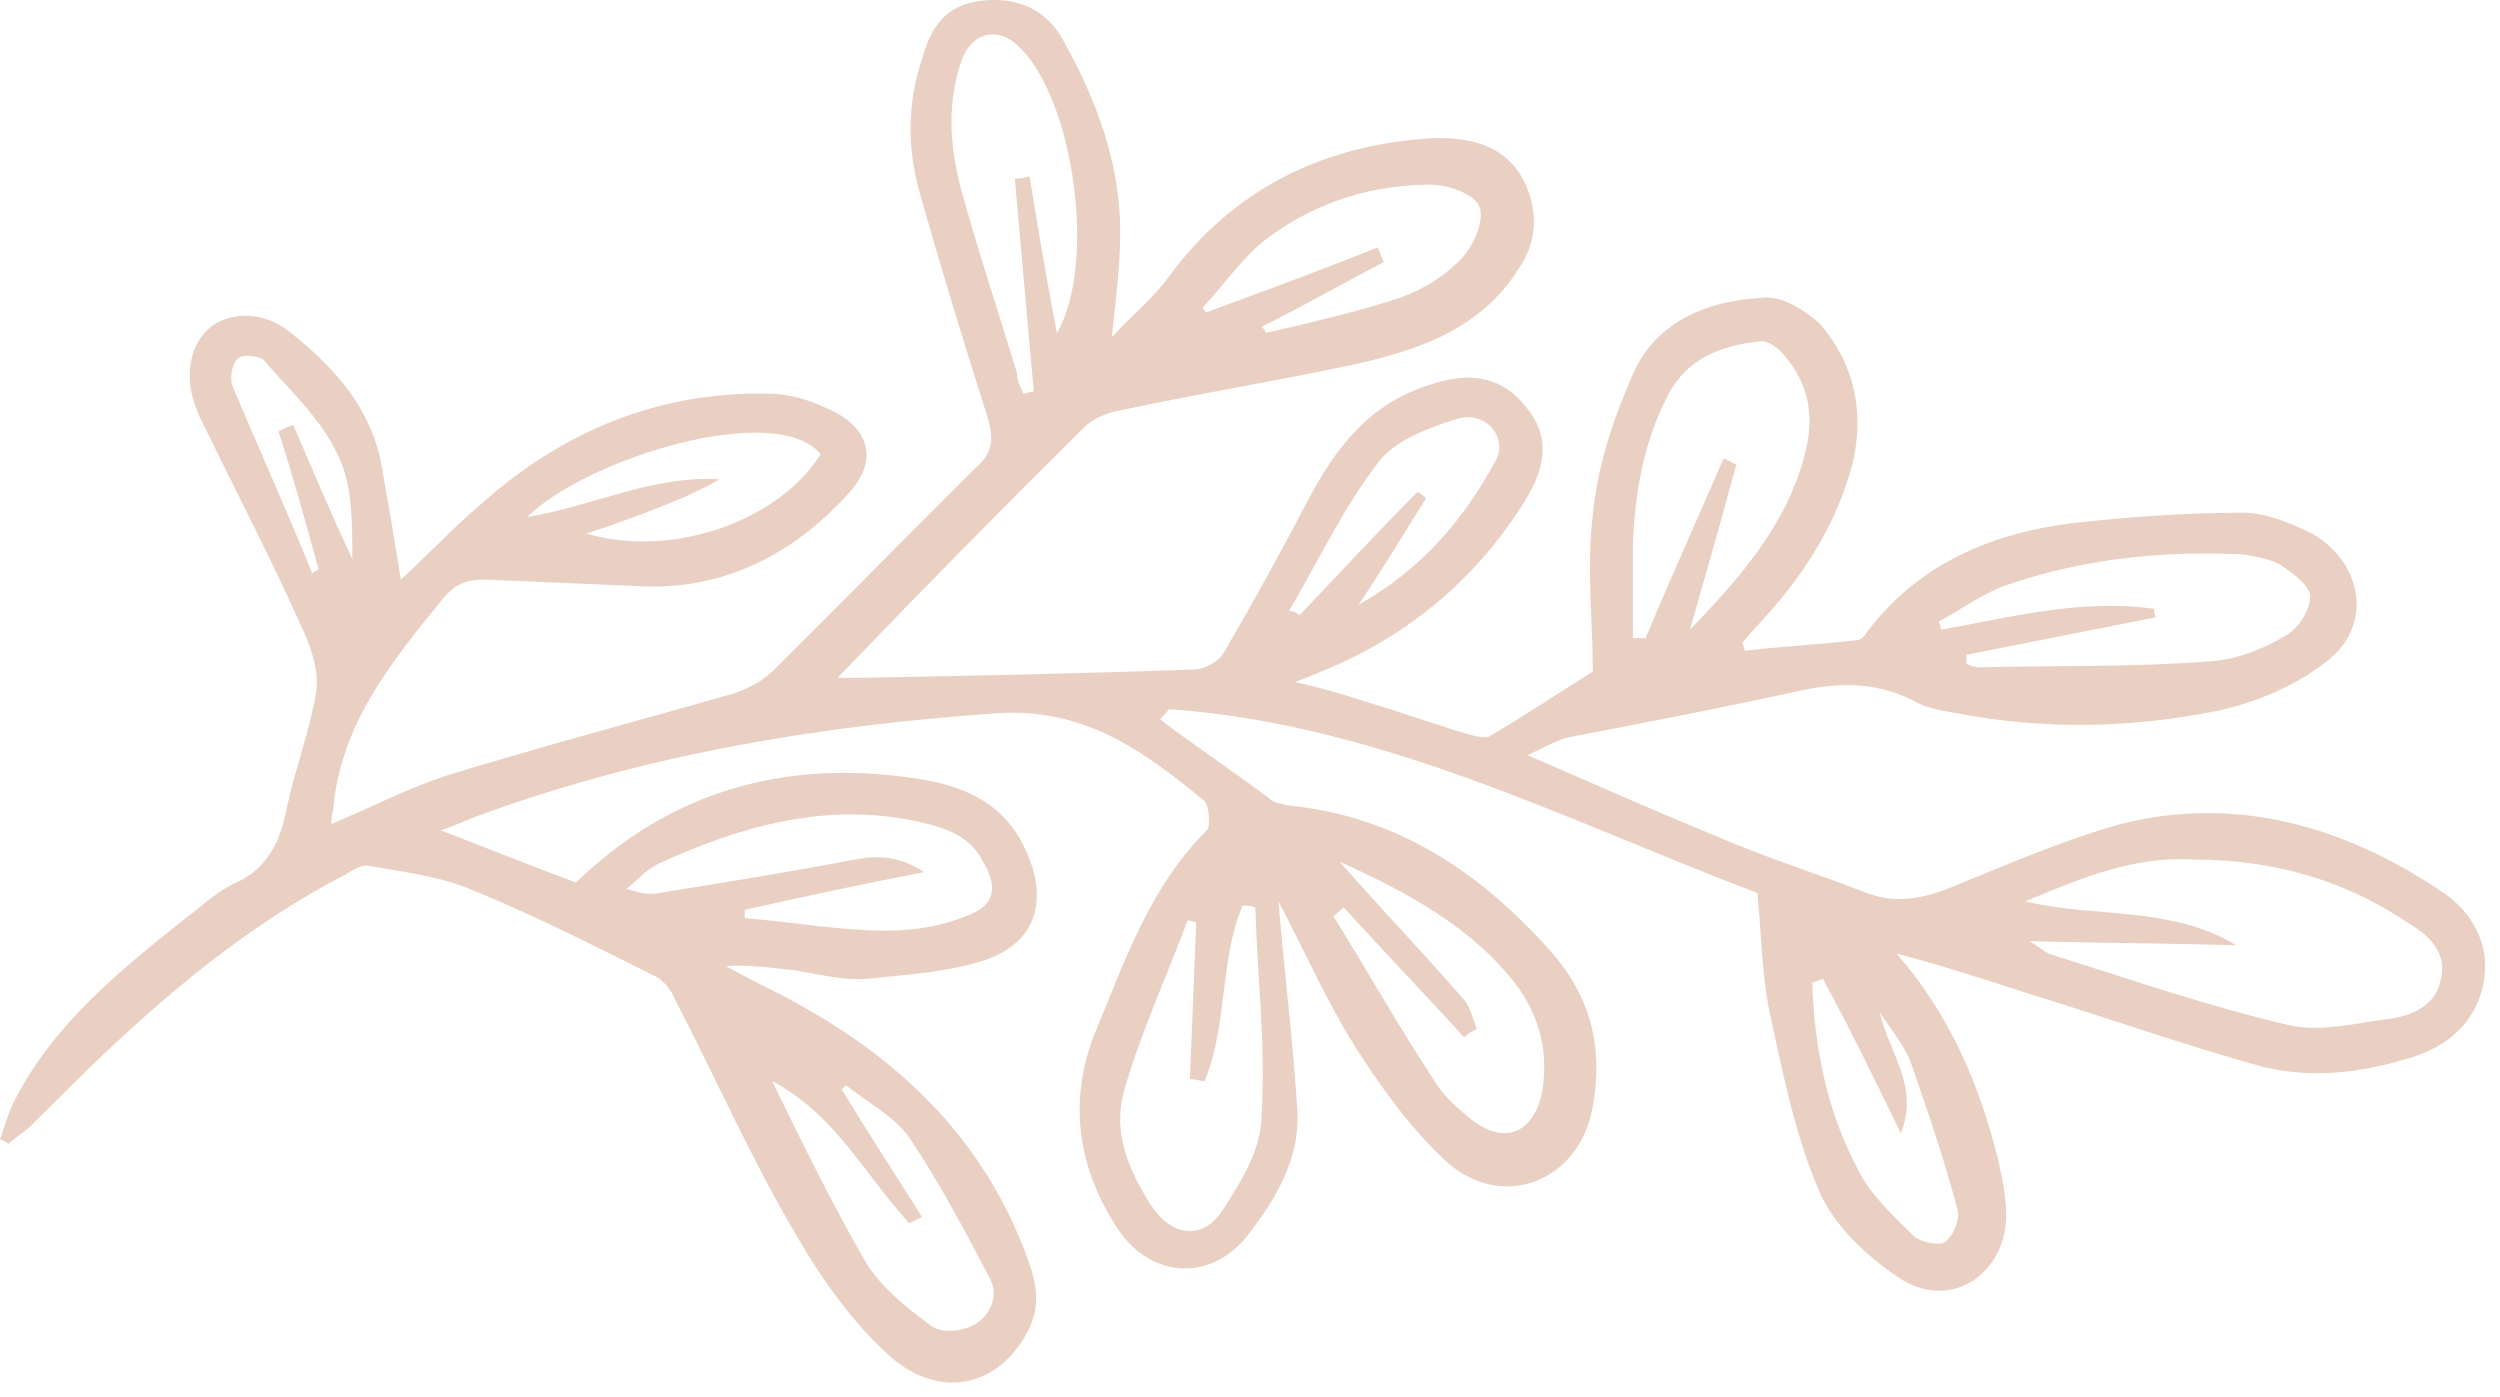
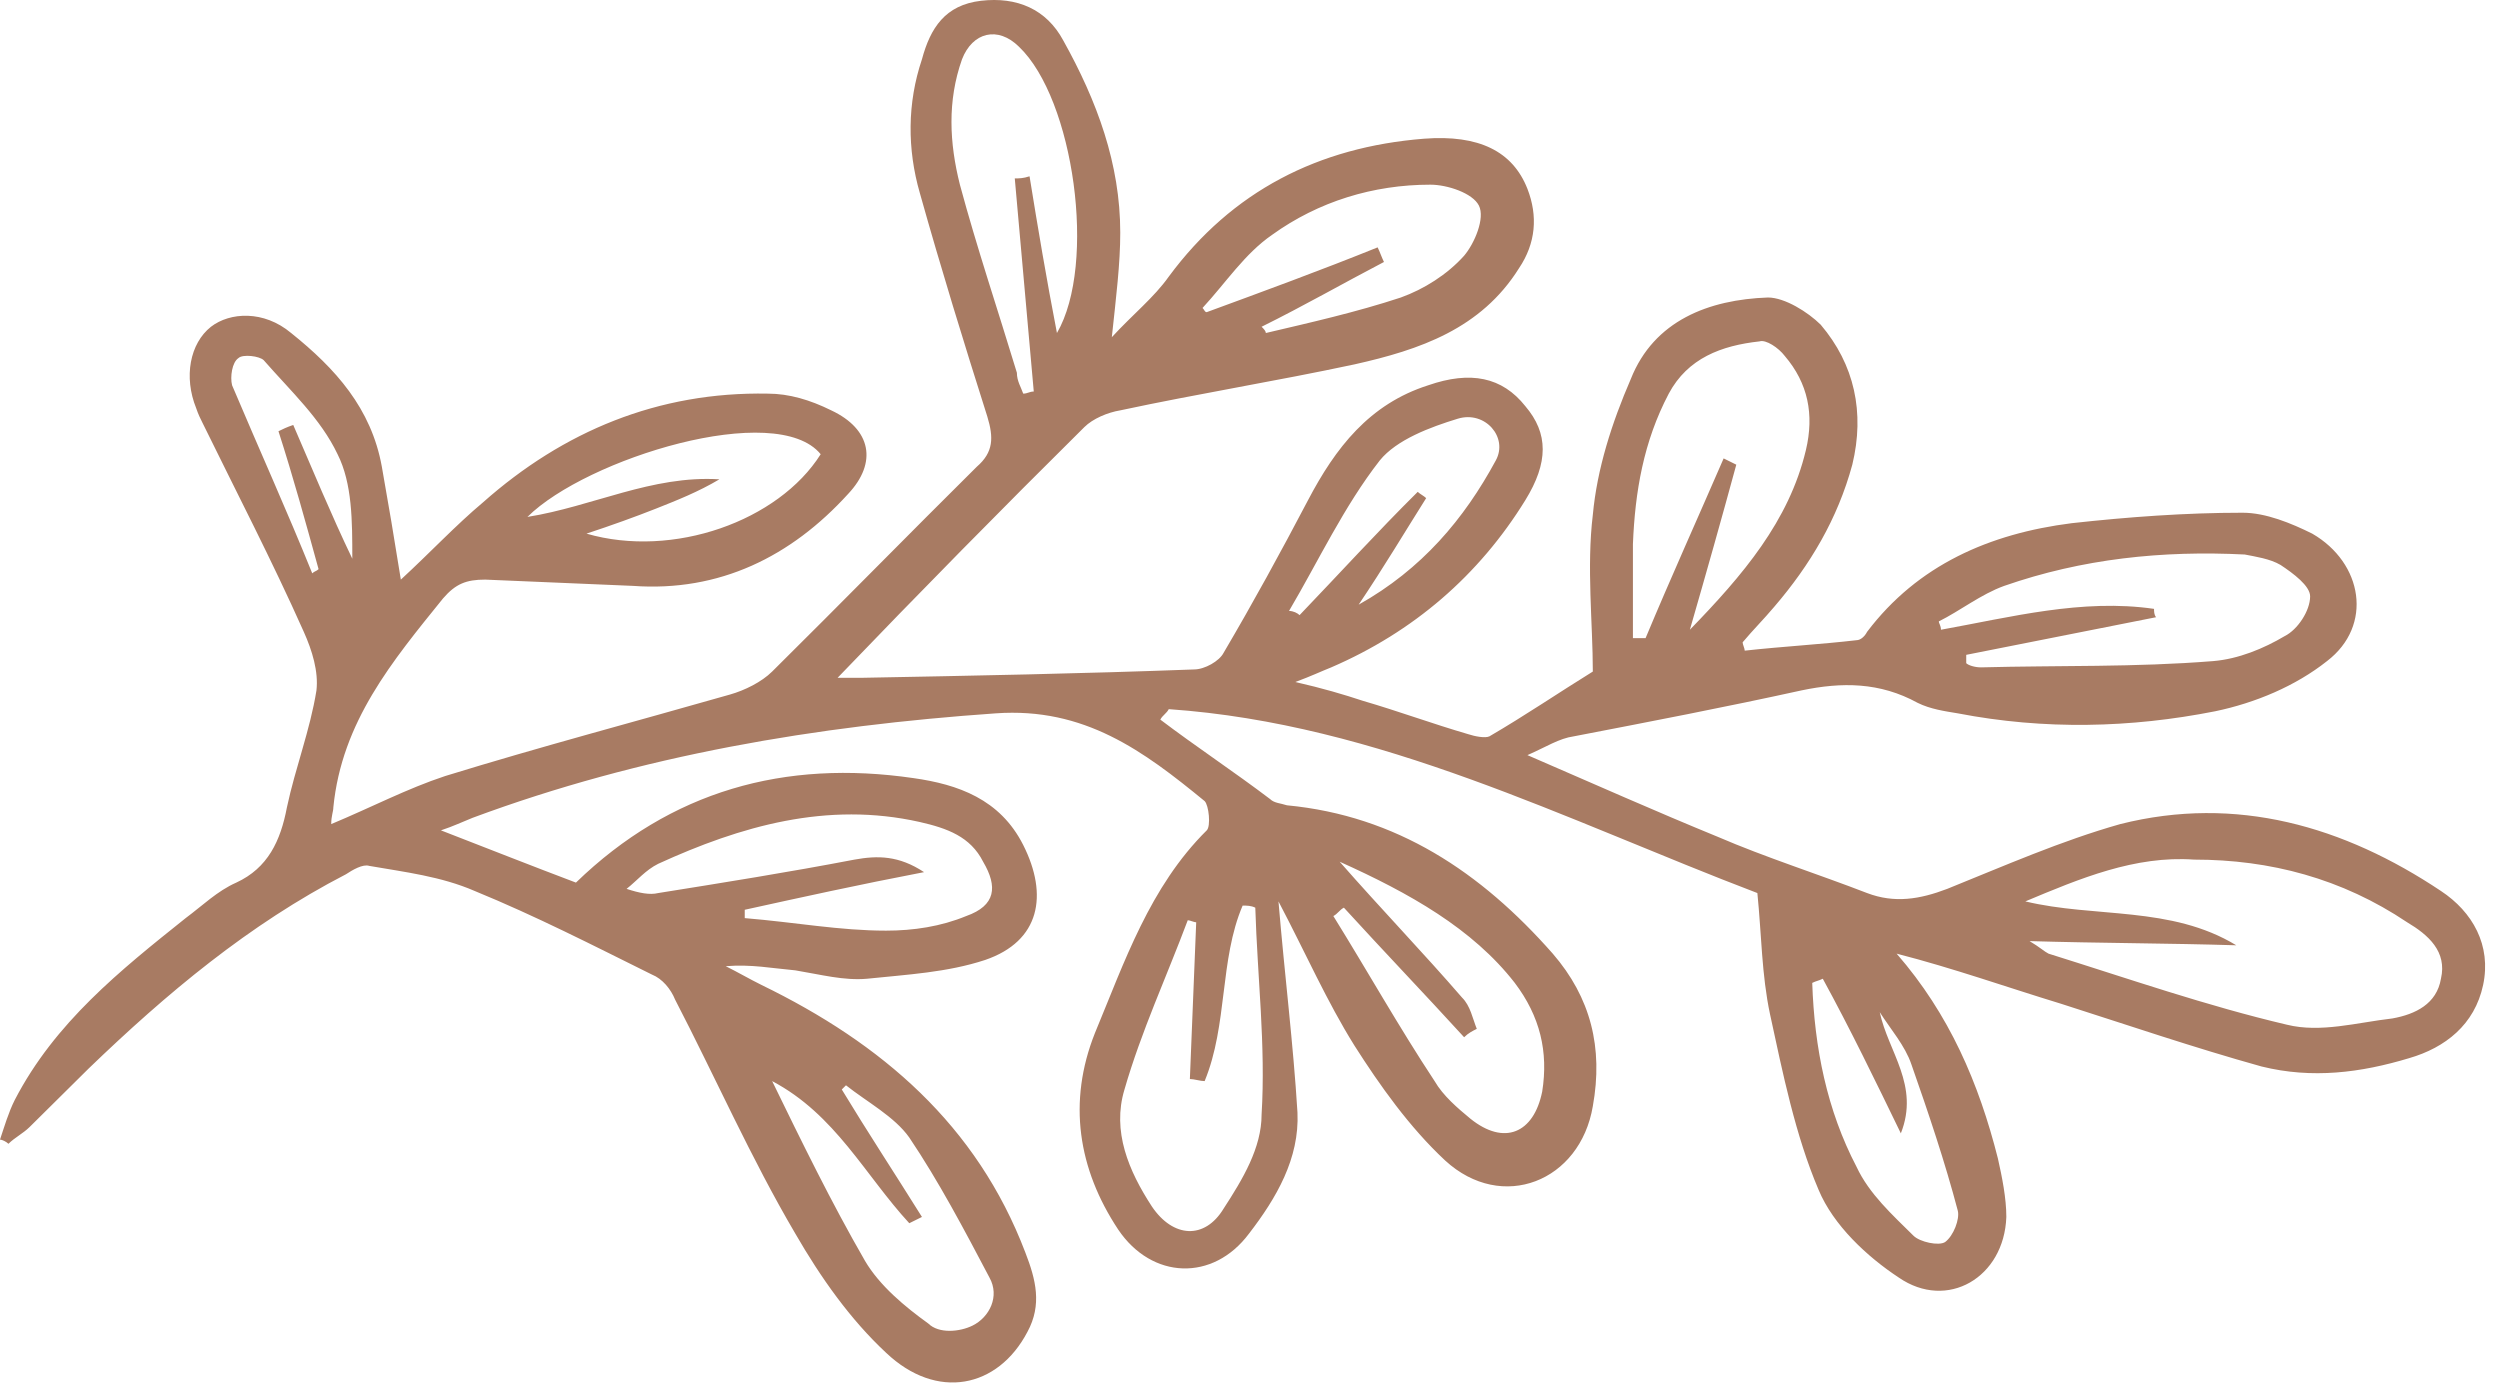
<svg xmlns="http://www.w3.org/2000/svg" width="77" height="43" viewBox="0 0 77 43" fill="none">
-   <path d="M27.291 41.665C26.186 40.636 25.277 39.348 24.497 37.997C23.133 35.68 22.028 33.17 20.793 30.788C20.663 30.466 20.403 30.145 20.078 30.016C18.259 29.115 16.505 28.214 14.62 27.442C13.581 26.991 12.476 26.862 11.371 26.669C11.176 26.605 10.851 26.798 10.656 26.927C7.668 28.471 5.133 30.595 2.729 32.912C2.144 33.491 1.495 34.135 0.91 34.714C0.715 34.907 0.455 35.036 0.26 35.229C0.195 35.165 0.065 35.1 0 35.1C0.13 34.714 0.26 34.264 0.455 33.878C1.689 31.496 3.704 29.887 5.718 28.278C6.238 27.892 6.693 27.442 7.278 27.184C8.252 26.734 8.642 25.897 8.837 24.867C9.097 23.644 9.552 22.486 9.747 21.263C9.812 20.684 9.617 20.04 9.357 19.461C8.382 17.273 7.278 15.149 6.238 13.025C6.173 12.896 6.108 12.767 6.043 12.574C5.653 11.609 5.848 10.579 6.498 10.064C7.083 9.614 8.122 9.549 8.967 10.257C10.332 11.351 11.436 12.574 11.761 14.376C11.956 15.47 12.151 16.629 12.346 17.852C13.256 17.015 14.035 16.178 14.88 15.47C17.349 13.282 20.273 12.059 23.652 12.124C24.302 12.124 24.952 12.317 25.602 12.639C26.836 13.218 27.031 14.248 26.122 15.213C24.367 17.144 22.158 18.238 19.494 18.045C17.999 17.981 16.44 17.916 14.945 17.852C14.36 17.852 14.035 17.981 13.646 18.431C12.086 20.362 10.527 22.228 10.267 24.867C10.267 24.996 10.202 25.125 10.202 25.382C11.436 24.867 12.541 24.288 13.711 23.902C16.635 23.001 19.559 22.228 22.483 21.392C22.938 21.263 23.457 21.006 23.782 20.684C25.927 18.56 28.006 16.436 30.085 14.376C30.605 13.926 30.605 13.475 30.41 12.832C29.695 10.579 28.981 8.262 28.331 5.945C27.941 4.594 27.941 3.178 28.396 1.826C28.656 0.861 29.111 0.153 30.215 0.024C31.32 -0.105 32.23 0.281 32.749 1.247C33.789 3.113 34.504 5.044 34.504 7.168C34.504 8.133 34.374 9.163 34.244 10.386C34.894 9.678 35.544 9.163 35.998 8.52C37.948 5.881 40.612 4.529 43.861 4.272C45.55 4.143 46.59 4.658 47.045 5.816C47.37 6.653 47.305 7.49 46.785 8.262C45.615 10.129 43.731 10.772 41.717 11.223C39.312 11.738 36.908 12.124 34.504 12.639C34.114 12.703 33.659 12.896 33.399 13.154C30.865 15.664 28.331 18.238 25.797 20.877C26.056 20.877 26.252 20.877 26.511 20.877C29.955 20.812 33.334 20.748 36.778 20.619C37.103 20.619 37.558 20.362 37.688 20.105C38.597 18.56 39.442 17.015 40.287 15.406C41.132 13.797 42.171 12.446 43.991 11.866C45.29 11.416 46.265 11.609 46.98 12.51C47.694 13.347 47.694 14.248 46.98 15.406C45.55 17.723 43.536 19.461 41.002 20.555C40.677 20.684 40.417 20.812 39.897 21.006C40.742 21.199 41.392 21.392 41.976 21.585C43.081 21.907 44.121 22.293 45.225 22.614C45.42 22.679 45.745 22.743 45.875 22.679C46.98 22.035 48.019 21.327 49.059 20.684C49.059 19.203 48.864 17.466 49.059 15.857C49.189 14.441 49.644 13.025 50.229 11.673C50.944 9.871 52.633 9.228 54.452 9.163C54.972 9.163 55.687 9.614 56.077 10C57.117 11.223 57.441 12.703 57.051 14.312C56.597 15.985 55.752 17.401 54.647 18.689C54.322 19.075 53.998 19.396 53.673 19.783C53.673 19.847 53.738 19.976 53.738 20.04C54.907 19.911 56.077 19.847 57.181 19.718C57.311 19.718 57.441 19.59 57.506 19.461C59.066 17.401 61.275 16.436 63.809 16.114C65.564 15.921 67.318 15.792 69.073 15.792C69.787 15.792 70.567 16.114 71.217 16.436C72.776 17.337 73.101 19.268 71.672 20.362C70.697 21.134 69.463 21.649 68.228 21.907C65.629 22.422 62.965 22.486 60.3 21.971C59.911 21.907 59.456 21.842 59.066 21.649C57.896 21.006 56.727 21.006 55.492 21.263C53.153 21.778 50.813 22.228 48.474 22.679C48.019 22.743 47.63 23.001 47.045 23.258C49.124 24.159 51.008 24.996 52.893 25.768C54.387 26.412 56.012 26.927 57.506 27.506C58.351 27.828 59.131 27.699 59.975 27.377C61.73 26.669 63.484 25.897 65.304 25.382C68.878 24.481 72.192 25.446 75.181 27.442C76.155 28.085 76.74 29.115 76.48 30.338C76.22 31.561 75.311 32.269 74.206 32.59C72.711 33.041 71.217 33.234 69.657 32.848C67.578 32.269 65.499 31.561 63.484 30.917C61.795 30.402 60.17 29.823 58.416 29.372C60.041 31.239 60.95 33.363 61.535 35.68C61.665 36.259 61.795 36.903 61.795 37.482C61.73 39.348 59.975 40.378 58.481 39.348C57.506 38.705 56.467 37.739 56.012 36.645C55.297 34.972 54.907 33.041 54.517 31.239C54.257 30.016 54.257 28.793 54.127 27.506C48.214 25.253 42.496 22.293 35.998 21.842C35.933 21.971 35.803 22.035 35.738 22.164C36.843 23.001 38.013 23.773 39.117 24.61C39.247 24.738 39.442 24.738 39.637 24.803C43.016 25.125 45.615 26.862 47.825 29.372C48.994 30.724 49.384 32.269 49.059 34.071C48.669 36.388 46.265 37.353 44.511 35.744C43.406 34.714 42.496 33.427 41.717 32.204C40.872 30.853 40.222 29.372 39.377 27.763C39.572 30.08 39.832 32.14 39.962 34.264C40.027 35.68 39.312 36.903 38.468 37.997C37.363 39.477 35.478 39.413 34.439 37.868C33.204 36.002 32.879 33.942 33.724 31.818C34.634 29.63 35.413 27.313 37.168 25.575C37.298 25.446 37.233 24.803 37.103 24.674C35.219 23.129 33.399 21.778 30.67 21.971C25.147 22.357 19.754 23.258 14.555 25.189C14.23 25.318 13.97 25.446 13.581 25.575C15.075 26.154 16.375 26.669 17.739 27.184C20.663 24.352 24.172 23.387 28.136 23.966C29.5 24.159 30.8 24.61 31.515 26.026C32.294 27.57 32.035 28.986 30.345 29.566C29.175 29.952 27.941 30.016 26.706 30.145C25.992 30.209 25.277 30.016 24.497 29.887C23.782 29.823 23.133 29.694 22.353 29.759C22.743 29.952 23.067 30.145 23.457 30.338C27.161 32.14 30.085 34.65 31.58 38.576C31.905 39.413 32.1 40.185 31.645 41.022C30.735 42.759 28.851 43.145 27.291 41.665ZM38.273 27.892C37.558 29.566 37.818 31.561 37.103 33.298C36.973 33.298 36.778 33.234 36.648 33.234C36.713 31.625 36.778 30.016 36.843 28.407C36.778 28.407 36.648 28.343 36.583 28.343C35.933 30.08 35.154 31.754 34.634 33.556C34.244 34.843 34.764 36.066 35.478 37.16C36.128 38.125 37.103 38.19 37.688 37.224C38.273 36.323 38.857 35.358 38.857 34.328C38.987 32.204 38.727 30.08 38.663 27.956C38.532 27.892 38.403 27.892 38.273 27.892ZM41.262 26.541C42.561 28.021 43.861 29.372 45.03 30.724C45.29 30.981 45.355 31.368 45.485 31.689C45.355 31.754 45.225 31.818 45.095 31.947C43.861 30.595 42.626 29.308 41.392 27.956C41.262 28.021 41.197 28.149 41.067 28.214C42.106 29.887 43.081 31.625 44.186 33.298C44.446 33.749 44.9 34.135 45.29 34.457C46.33 35.294 47.24 34.907 47.5 33.62C47.694 32.397 47.435 31.303 46.655 30.273C45.355 28.6 43.406 27.506 41.262 26.541ZM58.546 34.907C57.766 33.298 56.986 31.689 56.142 30.145C56.012 30.209 55.947 30.209 55.817 30.273C55.882 32.269 56.272 34.199 57.181 35.937C57.571 36.774 58.286 37.417 58.936 38.061C59.131 38.254 59.716 38.383 59.911 38.254C60.17 38.061 60.365 37.546 60.3 37.289C59.911 35.808 59.391 34.264 58.871 32.783C58.676 32.204 58.221 31.689 57.896 31.174C58.156 32.397 59.131 33.427 58.546 34.907ZM62.38 27.763C64.524 28.278 66.863 27.892 68.878 29.115C66.798 29.051 64.719 29.051 62.51 28.986C62.835 29.179 62.965 29.308 63.094 29.372C65.564 30.145 67.968 30.981 70.437 31.561C71.477 31.818 72.582 31.496 73.686 31.368C74.401 31.239 75.051 30.917 75.181 30.145C75.376 29.308 74.791 28.793 74.141 28.407C72.127 27.055 69.917 26.476 67.578 26.476C65.759 26.347 64.069 27.055 62.38 27.763ZM50.684 19.654C51.463 17.788 52.308 15.921 53.088 14.119C53.218 14.183 53.348 14.248 53.478 14.312C53.023 15.985 52.568 17.594 52.048 19.396C53.673 17.723 55.102 16.05 55.622 13.861C55.882 12.767 55.687 11.802 54.972 10.965C54.777 10.708 54.387 10.45 54.192 10.515C53.023 10.643 51.983 11.03 51.398 12.124C50.619 13.604 50.359 15.149 50.294 16.758C50.294 17.723 50.294 18.689 50.294 19.654C50.489 19.654 50.619 19.654 50.684 19.654ZM61.015 20.555C63.419 20.491 65.759 20.555 68.163 20.362C68.943 20.298 69.722 19.976 70.372 19.59C70.762 19.396 71.152 18.817 71.152 18.367C71.152 18.045 70.632 17.659 70.242 17.401C69.917 17.208 69.463 17.144 69.138 17.079C66.603 16.951 64.134 17.208 61.73 18.045C61.015 18.302 60.365 18.817 59.716 19.139C59.716 19.203 59.781 19.268 59.781 19.396C61.925 19.01 64.134 18.431 66.344 18.753C66.344 18.817 66.344 18.946 66.409 19.01C64.459 19.396 62.51 19.783 60.56 20.169C60.56 20.233 60.56 20.362 60.56 20.426C60.625 20.491 60.82 20.555 61.015 20.555ZM40.027 18.946C41.262 17.659 42.431 16.372 43.666 15.149C43.731 15.213 43.861 15.277 43.926 15.342C43.276 16.372 42.626 17.466 41.846 18.624C43.796 17.53 45.095 15.985 46.07 14.183C46.46 13.475 45.745 12.639 44.9 12.896C44.056 13.154 43.016 13.54 42.496 14.183C41.392 15.599 40.612 17.273 39.702 18.817C39.832 18.817 39.962 18.882 40.027 18.946ZM38.987 10.257C40.352 9.936 41.781 9.614 43.146 9.163C43.861 8.906 44.575 8.455 45.095 7.876C45.42 7.49 45.745 6.718 45.55 6.331C45.355 5.945 44.575 5.688 44.056 5.688C42.301 5.688 40.612 6.203 39.182 7.232C38.338 7.812 37.753 8.713 37.038 9.485C37.103 9.549 37.103 9.614 37.168 9.614C38.922 8.97 40.677 8.327 42.431 7.619C42.496 7.747 42.561 7.94 42.626 8.069C41.392 8.713 40.157 9.421 38.857 10.064C38.922 10.129 38.987 10.193 38.987 10.257ZM31.515 12.124C31.645 12.124 31.71 12.059 31.84 12.059C31.645 9.871 31.45 7.683 31.255 5.495C31.385 5.495 31.515 5.495 31.71 5.43C31.97 7.039 32.23 8.584 32.554 10.257C33.789 8.133 33.074 3.049 31.385 1.44C30.735 0.796 29.955 0.989 29.63 1.826C29.175 3.113 29.241 4.401 29.565 5.688C30.085 7.619 30.735 9.549 31.32 11.48C31.32 11.738 31.45 11.931 31.515 12.124ZM25.277 13.99C23.912 12.317 18.064 14.119 16.245 15.921C18.259 15.599 20.078 14.634 22.158 14.763C21.508 15.149 20.858 15.406 20.208 15.664C19.559 15.921 18.844 16.178 18.064 16.436C20.728 17.208 23.977 16.05 25.277 13.99ZM9.617 17.659C9.682 17.594 9.747 17.594 9.812 17.53C9.422 16.114 9.032 14.698 8.577 13.282C8.707 13.218 8.837 13.154 9.032 13.089C9.617 14.441 10.202 15.857 10.851 17.208C10.851 16.05 10.851 14.891 10.397 13.99C9.877 12.896 8.967 12.059 8.122 11.094C7.992 10.965 7.473 10.901 7.343 11.03C7.148 11.158 7.083 11.609 7.148 11.866C7.992 13.861 8.837 15.728 9.617 17.659ZM27.291 28.664C28.136 28.664 28.981 28.536 29.76 28.214C30.67 27.892 30.735 27.313 30.28 26.541C29.89 25.768 29.175 25.511 28.331 25.318C25.472 24.674 22.808 25.446 20.273 26.605C19.884 26.798 19.624 27.12 19.299 27.377C19.689 27.506 20.014 27.57 20.273 27.506C22.288 27.184 24.302 26.862 26.317 26.476C27.031 26.347 27.681 26.347 28.461 26.862C26.446 27.248 24.692 27.635 22.938 28.021C22.938 28.085 22.938 28.214 22.938 28.278C24.497 28.407 25.862 28.664 27.291 28.664ZM29.955 40.828C30.475 40.571 30.8 39.928 30.475 39.348C29.695 37.868 28.916 36.388 28.006 35.036C27.551 34.392 26.706 33.942 26.056 33.427C25.992 33.491 25.992 33.491 25.927 33.556C26.706 34.843 27.551 36.13 28.396 37.482C28.266 37.546 28.136 37.611 28.006 37.675C26.641 36.195 25.732 34.328 23.782 33.298C24.692 35.165 25.602 37.031 26.641 38.833C27.096 39.606 27.876 40.249 28.591 40.764C28.916 41.086 29.565 41.022 29.955 40.828Z" fill="#EAD0C3" />
+   <path d="M27.291 41.665C26.186 40.636 25.277 39.348 24.497 37.997C23.133 35.68 22.028 33.17 20.793 30.788C20.663 30.466 20.403 30.145 20.078 30.016C18.259 29.115 16.505 28.214 14.62 27.442C13.581 26.991 12.476 26.862 11.371 26.669C11.176 26.605 10.851 26.798 10.656 26.927C7.668 28.471 5.133 30.595 2.729 32.912C2.144 33.491 1.495 34.135 0.91 34.714C0.715 34.907 0.455 35.036 0.26 35.229C0.195 35.165 0.065 35.1 0 35.1C0.13 34.714 0.26 34.264 0.455 33.878C1.689 31.496 3.704 29.887 5.718 28.278C6.238 27.892 6.693 27.442 7.278 27.184C8.252 26.734 8.642 25.897 8.837 24.867C9.097 23.644 9.552 22.486 9.747 21.263C9.812 20.684 9.617 20.04 9.357 19.461C8.382 17.273 7.278 15.149 6.238 13.025C6.173 12.896 6.108 12.767 6.043 12.574C5.653 11.609 5.848 10.579 6.498 10.064C7.083 9.614 8.122 9.549 8.967 10.257C10.332 11.351 11.436 12.574 11.761 14.376C11.956 15.47 12.151 16.629 12.346 17.852C13.256 17.015 14.035 16.178 14.88 15.47C17.349 13.282 20.273 12.059 23.652 12.124C24.302 12.124 24.952 12.317 25.602 12.639C26.836 13.218 27.031 14.248 26.122 15.213C24.367 17.144 22.158 18.238 19.494 18.045C17.999 17.981 16.44 17.916 14.945 17.852C14.36 17.852 14.035 17.981 13.646 18.431C12.086 20.362 10.527 22.228 10.267 24.867C10.267 24.996 10.202 25.125 10.202 25.382C11.436 24.867 12.541 24.288 13.711 23.902C16.635 23.001 19.559 22.228 22.483 21.392C22.938 21.263 23.457 21.006 23.782 20.684C25.927 18.56 28.006 16.436 30.085 14.376C30.605 13.926 30.605 13.475 30.41 12.832C29.695 10.579 28.981 8.262 28.331 5.945C27.941 4.594 27.941 3.178 28.396 1.826C28.656 0.861 29.111 0.153 30.215 0.024C31.32 -0.105 32.23 0.281 32.749 1.247C33.789 3.113 34.504 5.044 34.504 7.168C34.504 8.133 34.374 9.163 34.244 10.386C34.894 9.678 35.544 9.163 35.998 8.52C37.948 5.881 40.612 4.529 43.861 4.272C45.55 4.143 46.59 4.658 47.045 5.816C47.37 6.653 47.305 7.49 46.785 8.262C45.615 10.129 43.731 10.772 41.717 11.223C39.312 11.738 36.908 12.124 34.504 12.639C34.114 12.703 33.659 12.896 33.399 13.154C30.865 15.664 28.331 18.238 25.797 20.877C26.056 20.877 26.252 20.877 26.511 20.877C29.955 20.812 33.334 20.748 36.778 20.619C37.103 20.619 37.558 20.362 37.688 20.105C38.597 18.56 39.442 17.015 40.287 15.406C41.132 13.797 42.171 12.446 43.991 11.866C45.29 11.416 46.265 11.609 46.98 12.51C47.694 13.347 47.694 14.248 46.98 15.406C45.55 17.723 43.536 19.461 41.002 20.555C40.677 20.684 40.417 20.812 39.897 21.006C40.742 21.199 41.392 21.392 41.976 21.585C43.081 21.907 44.121 22.293 45.225 22.614C45.42 22.679 45.745 22.743 45.875 22.679C46.98 22.035 48.019 21.327 49.059 20.684C49.059 19.203 48.864 17.466 49.059 15.857C49.189 14.441 49.644 13.025 50.229 11.673C50.944 9.871 52.633 9.228 54.452 9.163C54.972 9.163 55.687 9.614 56.077 10C57.117 11.223 57.441 12.703 57.051 14.312C56.597 15.985 55.752 17.401 54.647 18.689C54.322 19.075 53.998 19.396 53.673 19.783C53.673 19.847 53.738 19.976 53.738 20.04C54.907 19.911 56.077 19.847 57.181 19.718C57.311 19.718 57.441 19.59 57.506 19.461C59.066 17.401 61.275 16.436 63.809 16.114C65.564 15.921 67.318 15.792 69.073 15.792C69.787 15.792 70.567 16.114 71.217 16.436C72.776 17.337 73.101 19.268 71.672 20.362C70.697 21.134 69.463 21.649 68.228 21.907C65.629 22.422 62.965 22.486 60.3 21.971C59.911 21.907 59.456 21.842 59.066 21.649C57.896 21.006 56.727 21.006 55.492 21.263C53.153 21.778 50.813 22.228 48.474 22.679C48.019 22.743 47.63 23.001 47.045 23.258C49.124 24.159 51.008 24.996 52.893 25.768C54.387 26.412 56.012 26.927 57.506 27.506C58.351 27.828 59.131 27.699 59.975 27.377C61.73 26.669 63.484 25.897 65.304 25.382C68.878 24.481 72.192 25.446 75.181 27.442C76.155 28.085 76.74 29.115 76.48 30.338C76.22 31.561 75.311 32.269 74.206 32.59C72.711 33.041 71.217 33.234 69.657 32.848C67.578 32.269 65.499 31.561 63.484 30.917C61.795 30.402 60.17 29.823 58.416 29.372C60.041 31.239 60.95 33.363 61.535 35.68C61.665 36.259 61.795 36.903 61.795 37.482C61.73 39.348 59.975 40.378 58.481 39.348C57.506 38.705 56.467 37.739 56.012 36.645C55.297 34.972 54.907 33.041 54.517 31.239C54.257 30.016 54.257 28.793 54.127 27.506C48.214 25.253 42.496 22.293 35.998 21.842C35.933 21.971 35.803 22.035 35.738 22.164C36.843 23.001 38.013 23.773 39.117 24.61C39.247 24.738 39.442 24.738 39.637 24.803C43.016 25.125 45.615 26.862 47.825 29.372C48.994 30.724 49.384 32.269 49.059 34.071C48.669 36.388 46.265 37.353 44.511 35.744C43.406 34.714 42.496 33.427 41.717 32.204C40.872 30.853 40.222 29.372 39.377 27.763C39.572 30.08 39.832 32.14 39.962 34.264C40.027 35.68 39.312 36.903 38.468 37.997C37.363 39.477 35.478 39.413 34.439 37.868C33.204 36.002 32.879 33.942 33.724 31.818C34.634 29.63 35.413 27.313 37.168 25.575C37.298 25.446 37.233 24.803 37.103 24.674C35.219 23.129 33.399 21.778 30.67 21.971C25.147 22.357 19.754 23.258 14.555 25.189C14.23 25.318 13.97 25.446 13.581 25.575C15.075 26.154 16.375 26.669 17.739 27.184C20.663 24.352 24.172 23.387 28.136 23.966C29.5 24.159 30.8 24.61 31.515 26.026C32.294 27.57 32.035 28.986 30.345 29.566C29.175 29.952 27.941 30.016 26.706 30.145C25.992 30.209 25.277 30.016 24.497 29.887C23.782 29.823 23.133 29.694 22.353 29.759C22.743 29.952 23.067 30.145 23.457 30.338C27.161 32.14 30.085 34.65 31.58 38.576C31.905 39.413 32.1 40.185 31.645 41.022C30.735 42.759 28.851 43.145 27.291 41.665ZM38.273 27.892C37.558 29.566 37.818 31.561 37.103 33.298C36.973 33.298 36.778 33.234 36.648 33.234C36.713 31.625 36.778 30.016 36.843 28.407C36.778 28.407 36.648 28.343 36.583 28.343C35.933 30.08 35.154 31.754 34.634 33.556C34.244 34.843 34.764 36.066 35.478 37.16C36.128 38.125 37.103 38.19 37.688 37.224C38.273 36.323 38.857 35.358 38.857 34.328C38.987 32.204 38.727 30.08 38.663 27.956C38.532 27.892 38.403 27.892 38.273 27.892ZM41.262 26.541C42.561 28.021 43.861 29.372 45.03 30.724C45.29 30.981 45.355 31.368 45.485 31.689C45.355 31.754 45.225 31.818 45.095 31.947C43.861 30.595 42.626 29.308 41.392 27.956C41.262 28.021 41.197 28.149 41.067 28.214C42.106 29.887 43.081 31.625 44.186 33.298C44.446 33.749 44.9 34.135 45.29 34.457C46.33 35.294 47.24 34.907 47.5 33.62C47.694 32.397 47.435 31.303 46.655 30.273C45.355 28.6 43.406 27.506 41.262 26.541ZM58.546 34.907C57.766 33.298 56.986 31.689 56.142 30.145C56.012 30.209 55.947 30.209 55.817 30.273C55.882 32.269 56.272 34.199 57.181 35.937C57.571 36.774 58.286 37.417 58.936 38.061C59.131 38.254 59.716 38.383 59.911 38.254C60.17 38.061 60.365 37.546 60.3 37.289C59.911 35.808 59.391 34.264 58.871 32.783C58.676 32.204 58.221 31.689 57.896 31.174C58.156 32.397 59.131 33.427 58.546 34.907ZM62.38 27.763C64.524 28.278 66.863 27.892 68.878 29.115C66.798 29.051 64.719 29.051 62.51 28.986C62.835 29.179 62.965 29.308 63.094 29.372C65.564 30.145 67.968 30.981 70.437 31.561C71.477 31.818 72.582 31.496 73.686 31.368C74.401 31.239 75.051 30.917 75.181 30.145C75.376 29.308 74.791 28.793 74.141 28.407C72.127 27.055 69.917 26.476 67.578 26.476C65.759 26.347 64.069 27.055 62.38 27.763ZM50.684 19.654C51.463 17.788 52.308 15.921 53.088 14.119C53.218 14.183 53.348 14.248 53.478 14.312C53.023 15.985 52.568 17.594 52.048 19.396C53.673 17.723 55.102 16.05 55.622 13.861C55.882 12.767 55.687 11.802 54.972 10.965C54.777 10.708 54.387 10.45 54.192 10.515C53.023 10.643 51.983 11.03 51.398 12.124C50.619 13.604 50.359 15.149 50.294 16.758C50.294 17.723 50.294 18.689 50.294 19.654C50.489 19.654 50.619 19.654 50.684 19.654ZM61.015 20.555C63.419 20.491 65.759 20.555 68.163 20.362C68.943 20.298 69.722 19.976 70.372 19.59C70.762 19.396 71.152 18.817 71.152 18.367C71.152 18.045 70.632 17.659 70.242 17.401C69.917 17.208 69.463 17.144 69.138 17.079C66.603 16.951 64.134 17.208 61.73 18.045C61.015 18.302 60.365 18.817 59.716 19.139C59.716 19.203 59.781 19.268 59.781 19.396C61.925 19.01 64.134 18.431 66.344 18.753C66.344 18.817 66.344 18.946 66.409 19.01C64.459 19.396 62.51 19.783 60.56 20.169C60.56 20.233 60.56 20.362 60.56 20.426C60.625 20.491 60.82 20.555 61.015 20.555ZM40.027 18.946C41.262 17.659 42.431 16.372 43.666 15.149C43.731 15.213 43.861 15.277 43.926 15.342C43.276 16.372 42.626 17.466 41.846 18.624C43.796 17.53 45.095 15.985 46.07 14.183C46.46 13.475 45.745 12.639 44.9 12.896C44.056 13.154 43.016 13.54 42.496 14.183C41.392 15.599 40.612 17.273 39.702 18.817C39.832 18.817 39.962 18.882 40.027 18.946ZM38.987 10.257C40.352 9.936 41.781 9.614 43.146 9.163C43.861 8.906 44.575 8.455 45.095 7.876C45.42 7.49 45.745 6.718 45.55 6.331C45.355 5.945 44.575 5.688 44.056 5.688C42.301 5.688 40.612 6.203 39.182 7.232C38.338 7.812 37.753 8.713 37.038 9.485C37.103 9.549 37.103 9.614 37.168 9.614C38.922 8.97 40.677 8.327 42.431 7.619C42.496 7.747 42.561 7.94 42.626 8.069C41.392 8.713 40.157 9.421 38.857 10.064C38.922 10.129 38.987 10.193 38.987 10.257ZM31.515 12.124C31.645 12.124 31.71 12.059 31.84 12.059C31.645 9.871 31.45 7.683 31.255 5.495C31.385 5.495 31.515 5.495 31.71 5.43C31.97 7.039 32.23 8.584 32.554 10.257C33.789 8.133 33.074 3.049 31.385 1.44C30.735 0.796 29.955 0.989 29.63 1.826C29.175 3.113 29.241 4.401 29.565 5.688C30.085 7.619 30.735 9.549 31.32 11.48C31.32 11.738 31.45 11.931 31.515 12.124ZM25.277 13.99C23.912 12.317 18.064 14.119 16.245 15.921C18.259 15.599 20.078 14.634 22.158 14.763C21.508 15.149 20.858 15.406 20.208 15.664C19.559 15.921 18.844 16.178 18.064 16.436C20.728 17.208 23.977 16.05 25.277 13.99ZM9.617 17.659C9.682 17.594 9.747 17.594 9.812 17.53C9.422 16.114 9.032 14.698 8.577 13.282C8.707 13.218 8.837 13.154 9.032 13.089C9.617 14.441 10.202 15.857 10.851 17.208C10.851 16.05 10.851 14.891 10.397 13.99C9.877 12.896 8.967 12.059 8.122 11.094C7.992 10.965 7.473 10.901 7.343 11.03C7.148 11.158 7.083 11.609 7.148 11.866C7.992 13.861 8.837 15.728 9.617 17.659ZM27.291 28.664C28.136 28.664 28.981 28.536 29.76 28.214C30.67 27.892 30.735 27.313 30.28 26.541C29.89 25.768 29.175 25.511 28.331 25.318C25.472 24.674 22.808 25.446 20.273 26.605C19.884 26.798 19.624 27.12 19.299 27.377C19.689 27.506 20.014 27.57 20.273 27.506C22.288 27.184 24.302 26.862 26.317 26.476C27.031 26.347 27.681 26.347 28.461 26.862C26.446 27.248 24.692 27.635 22.938 28.021C22.938 28.085 22.938 28.214 22.938 28.278C24.497 28.407 25.862 28.664 27.291 28.664ZM29.955 40.828C30.475 40.571 30.8 39.928 30.475 39.348C29.695 37.868 28.916 36.388 28.006 35.036C27.551 34.392 26.706 33.942 26.056 33.427C25.992 33.491 25.992 33.491 25.927 33.556C26.706 34.843 27.551 36.13 28.396 37.482C28.266 37.546 28.136 37.611 28.006 37.675C26.641 36.195 25.732 34.328 23.782 33.298C24.692 35.165 25.602 37.031 26.641 38.833C27.096 39.606 27.876 40.249 28.591 40.764C28.916 41.086 29.565 41.022 29.955 40.828Z" fill="#A87B63" />
</svg>
